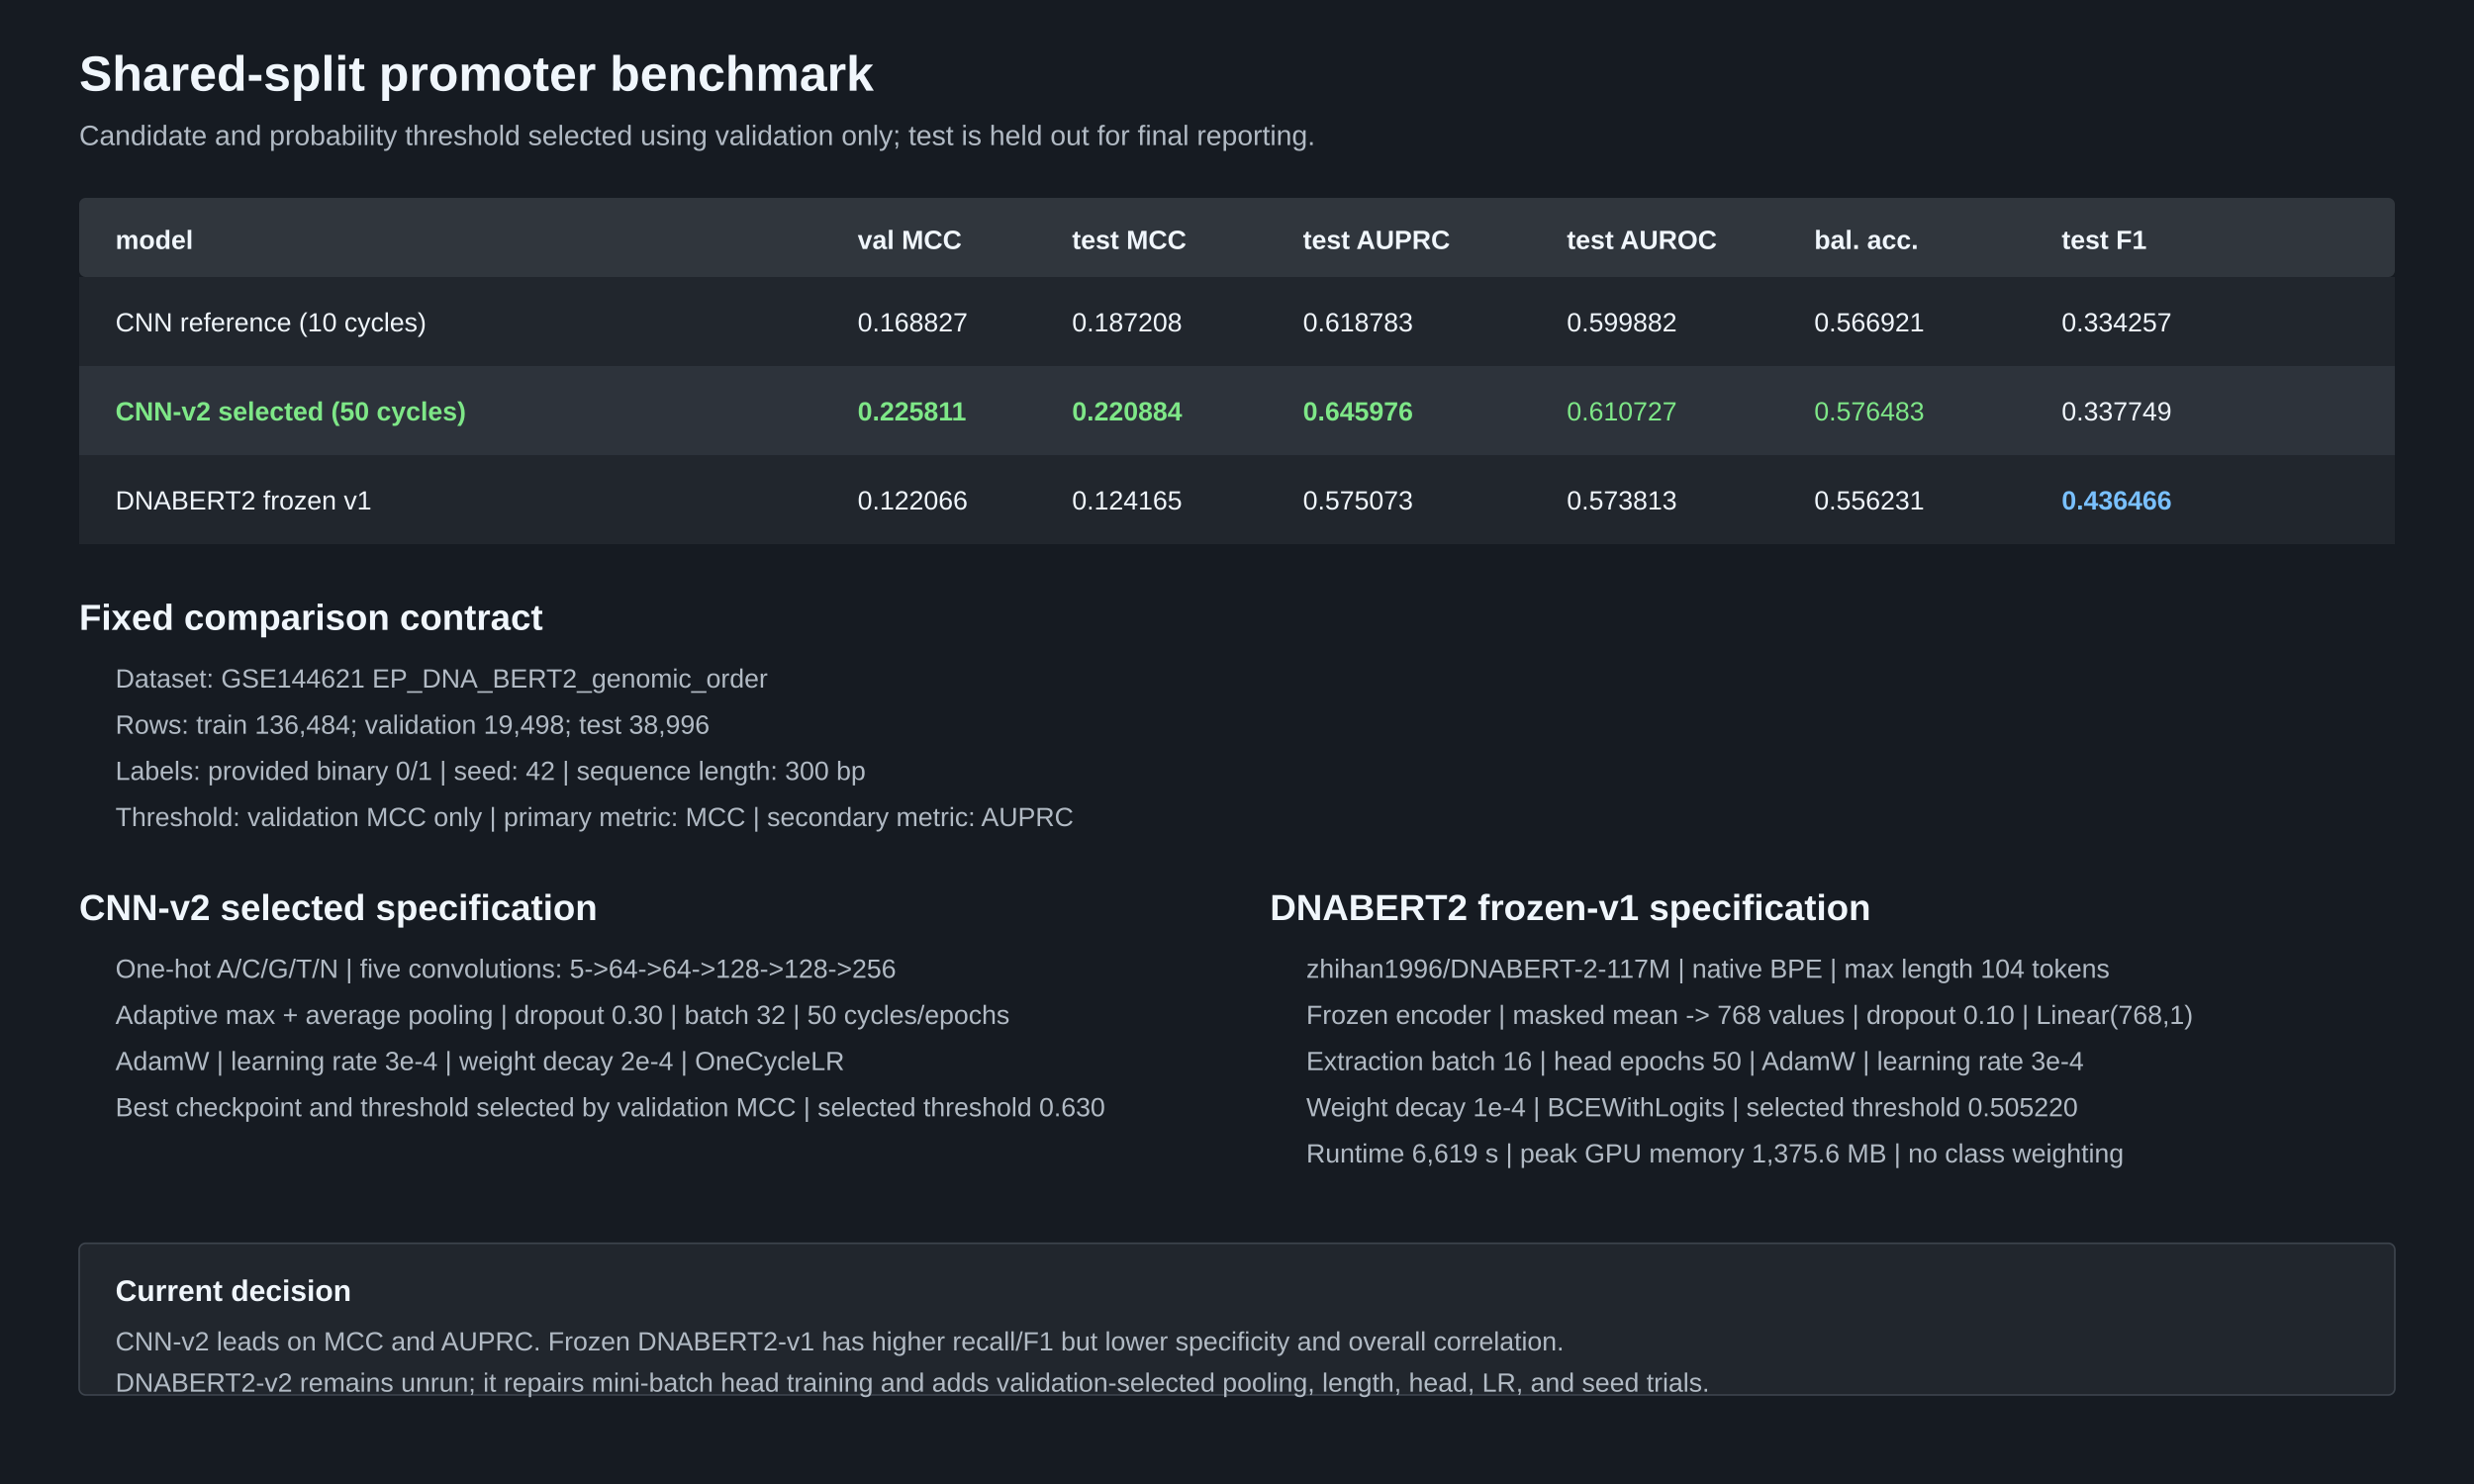
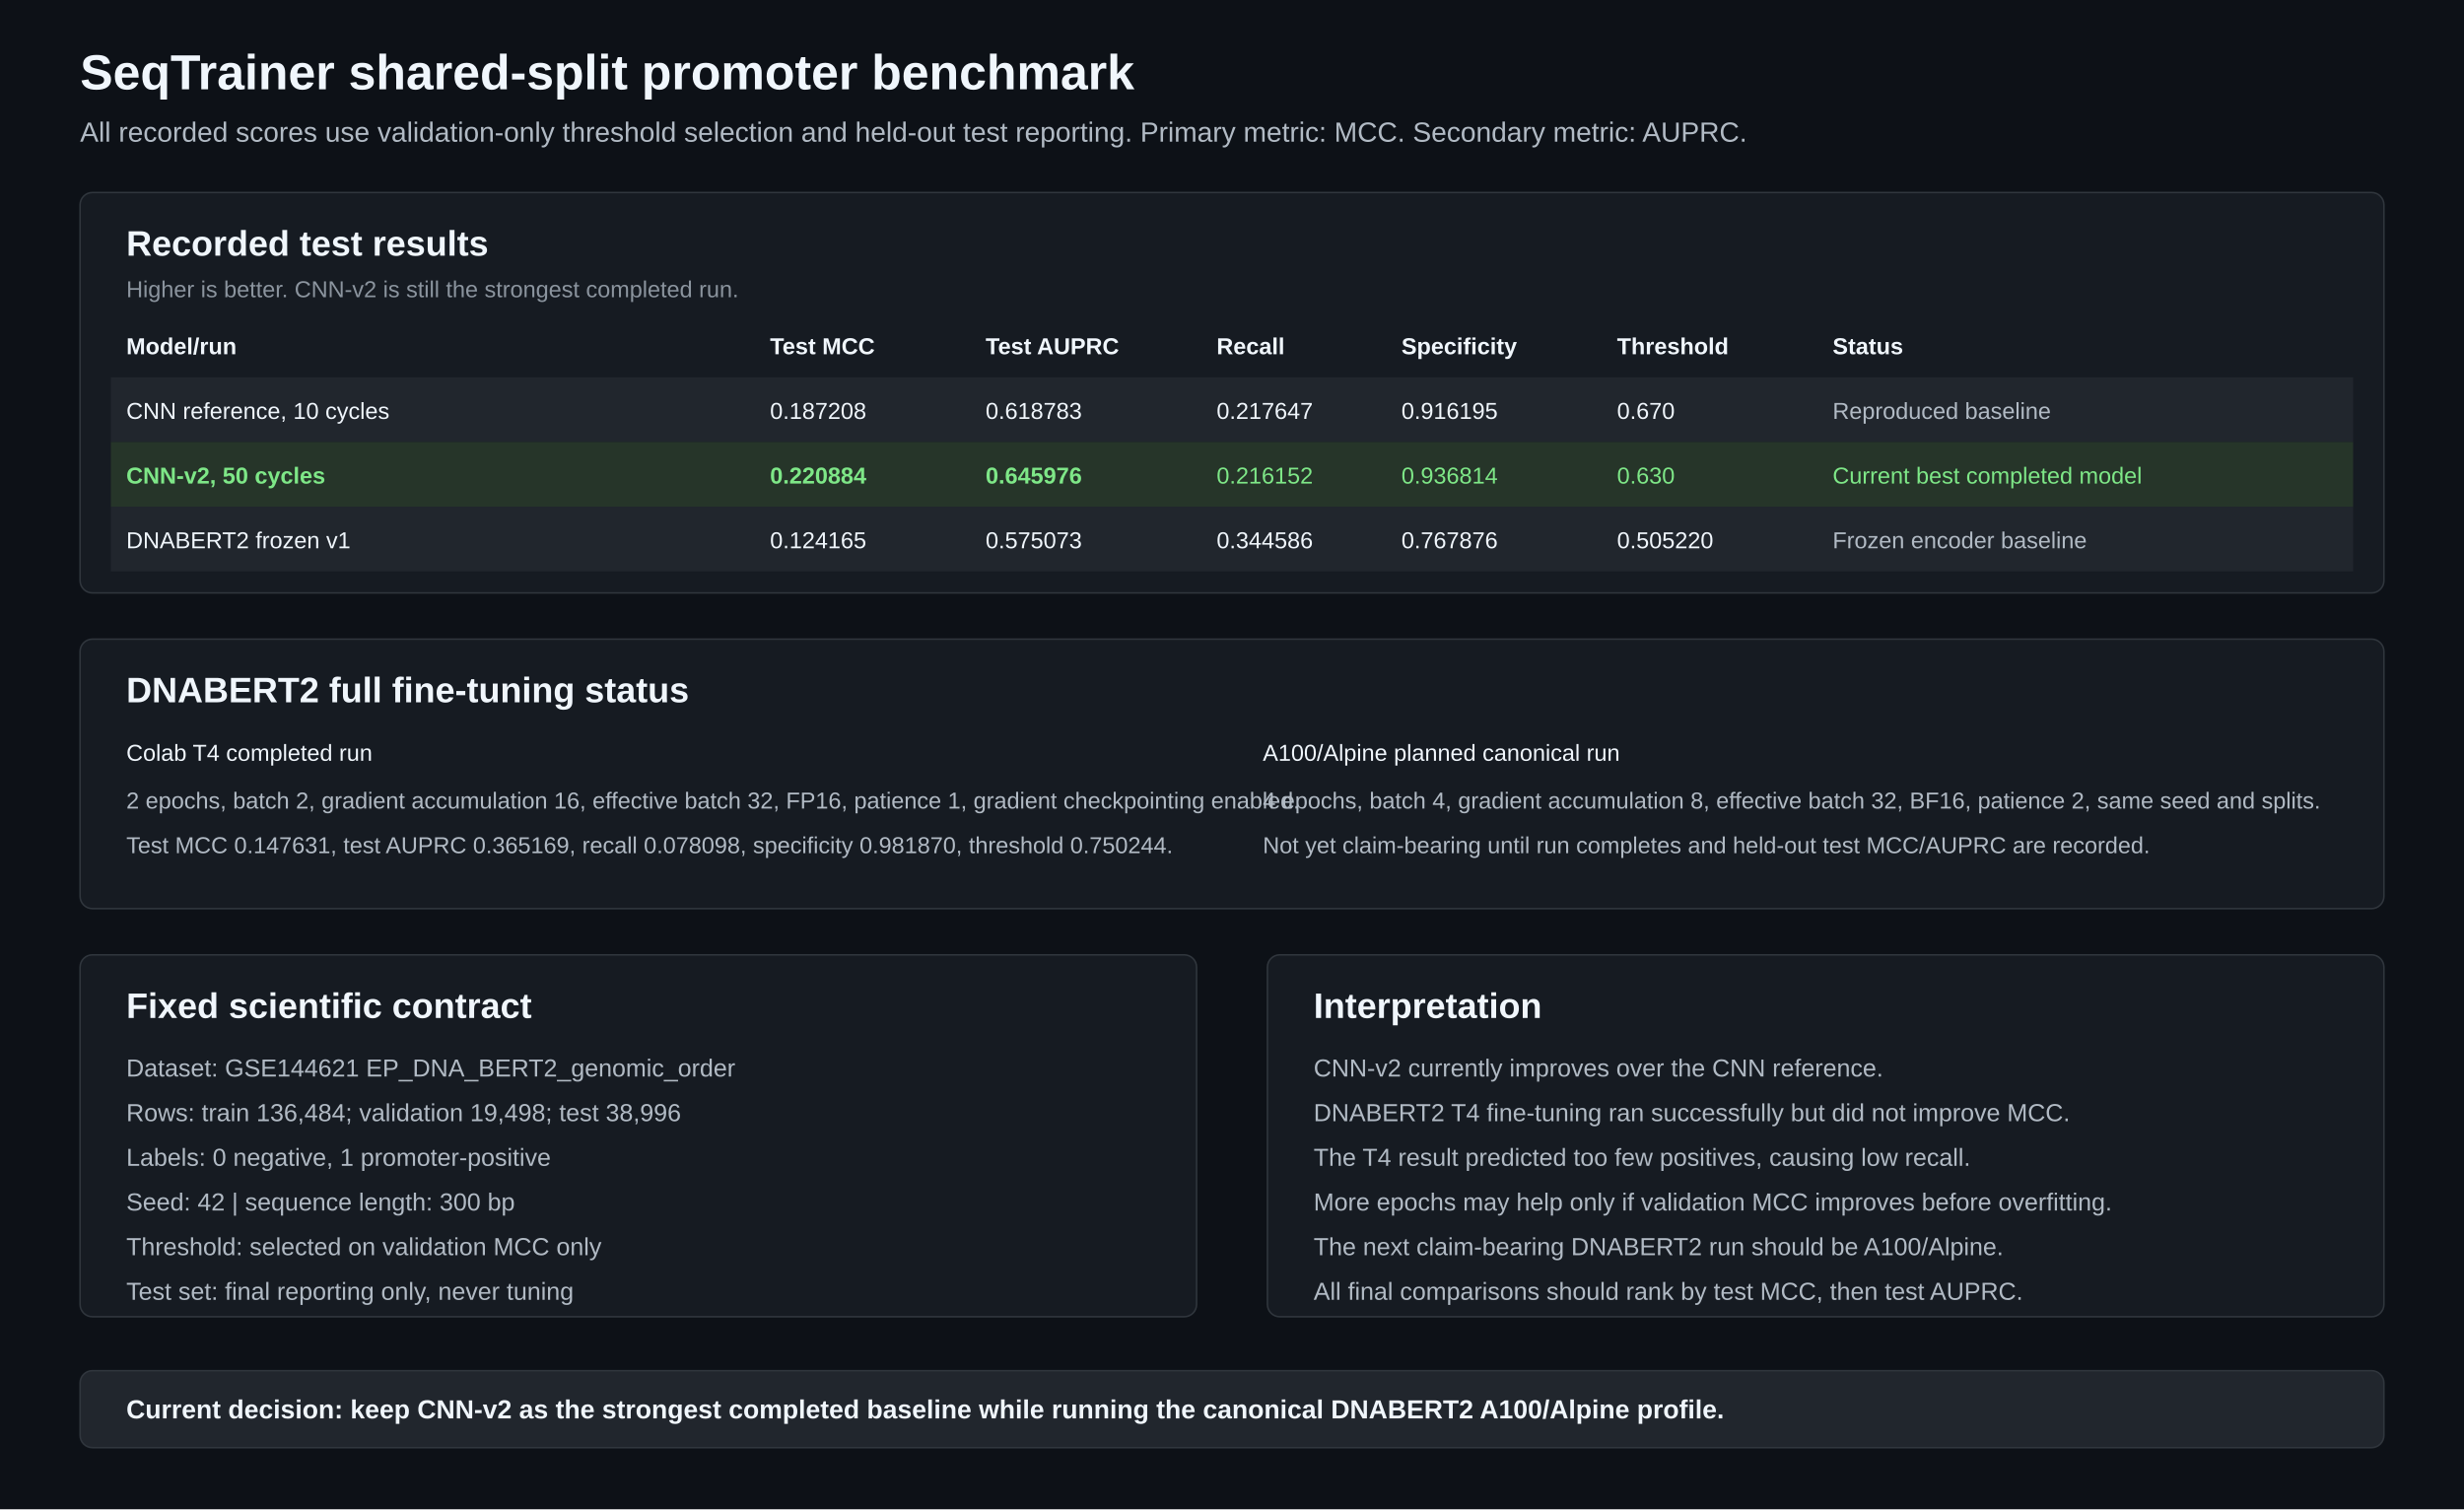
- <svg xmlns="http://www.w3.org/2000/svg" width="1500" height="900" viewBox="0 0 1500 900" role="img" aria-labelledby="title desc">
-   <rect width="1500" height="900" fill="#161b22" />
-   <g font-family="Arial, sans-serif">
-     <text x="48" y="55" fill="#f0f6fc" font-size="30" font-weight="700">Shared-split promoter benchmark</text>
-     <text x="48" y="88" fill="#b1bac4" font-size="17">Candidate and probability threshold selected using validation only; test is held out for final reporting.</text>
-     <rect x="48" y="120" width="1404" height="48" rx="4" fill="#30363d" />
-     <g fill="#f0f6fc" font-size="16" font-weight="700">
-       <text x="70" y="151">model</text>
-       <text x="520" y="151">val MCC</text>
-       <text x="650" y="151">test MCC</text>
-       <text x="790" y="151">test AUPRC</text>
-       <text x="950" y="151">test AUROC</text>
-       <text x="1100" y="151">bal. acc.</text>
-       <text x="1250" y="151">test F1</text>
+ <svg xmlns="http://www.w3.org/2000/svg" width="1600" height="980" viewBox="0 0 1600 980" role="img" aria-labelledby="title desc">
+   <rect width="1600" height="980" fill="#0d1117" />
+   <g font-family="Arial, Helvetica, sans-serif">
+     <text x="52" y="58" fill="#f0f6fc" font-size="32" font-weight="700">SeqTrainer shared-split promoter benchmark</text>
+     <text x="52" y="92" fill="#b1bac4" font-size="18">All recorded scores use validation-only threshold selection and held-out test reporting. Primary metric: MCC. Secondary metric: AUPRC.</text>
+     <rect x="52" y="125" width="1496" height="260" rx="8" fill="#161b22" stroke="#30363d" />
+     <text x="82" y="166" fill="#f0f6fc" font-size="23" font-weight="700">Recorded test results</text>
+     <text x="82" y="193" fill="#8b949e" font-size="15">Higher is better. CNN-v2 is still the strongest completed run.</text>
+     <g font-size="15" font-weight="700" fill="#f0f6fc">
+       <text x="82" y="230">Model/run</text>
+       <text x="500" y="230">Test MCC</text>
+       <text x="640" y="230">Test AUPRC</text>
+       <text x="790" y="230">Recall</text>
+       <text x="910" y="230">Specificity</text>
+       <text x="1050" y="230">Threshold</text>
+       <text x="1190" y="230">Status</text>
    </g>
-     <g font-size="16">
-       <rect x="48" y="168" width="1404" height="54" fill="#21262d" />
-       <text x="70" y="201" fill="#f0f6fc">CNN reference (10 cycles)</text>
-       <text x="520" y="201" fill="#f0f6fc">0.168827</text>
-       <text x="650" y="201" fill="#f0f6fc">0.187208</text>
-       <text x="790" y="201" fill="#f0f6fc">0.618783</text>
-       <text x="950" y="201" fill="#f0f6fc">0.599882</text>
-       <text x="1100" y="201" fill="#f0f6fc">0.566921</text>
-       <text x="1250" y="201" fill="#f0f6fc">0.334257</text>
-       <rect x="48" y="222" width="1404" height="54" fill="#2d333b" />
-       <text x="70" y="255" fill="#7ee787" font-weight="700">CNN-v2 selected (50 cycles)</text>
-       <text x="520" y="255" fill="#7ee787" font-weight="700">0.225811</text>
-       <text x="650" y="255" fill="#7ee787" font-weight="700">0.220884</text>
-       <text x="790" y="255" fill="#7ee787" font-weight="700">0.645976</text>
-       <text x="950" y="255" fill="#7ee787">0.610727</text>
-       <text x="1100" y="255" fill="#7ee787">0.576483</text>
-       <text x="1250" y="255" fill="#f0f6fc">0.337749</text>
-       <rect x="48" y="276" width="1404" height="54" fill="#21262d" />
-       <text x="70" y="309" fill="#f0f6fc">DNABERT2 frozen v1</text>
-       <text x="520" y="309" fill="#f0f6fc">0.122066</text>
-       <text x="650" y="309" fill="#f0f6fc">0.124165</text>
-       <text x="790" y="309" fill="#f0f6fc">0.575073</text>
-       <text x="950" y="309" fill="#f0f6fc">0.573813</text>
-       <text x="1100" y="309" fill="#f0f6fc">0.556231</text>
-       <text x="1250" y="309" fill="#79c0ff" font-weight="700">0.436466</text>
+     <g font-size="15">
+       <rect x="72" y="245" width="1456" height="42" fill="#21262d" />
+       <text x="82" y="272" fill="#f0f6fc">CNN reference, 10 cycles</text>
+       <text x="500" y="272" fill="#f0f6fc">0.187208</text>
+       <text x="640" y="272" fill="#f0f6fc">0.618783</text>
+       <text x="790" y="272" fill="#f0f6fc">0.217647</text>
+       <text x="910" y="272" fill="#f0f6fc">0.916195</text>
+       <text x="1050" y="272" fill="#f0f6fc">0.670</text>
+       <text x="1190" y="272" fill="#b1bac4">Reproduced baseline</text>
+       <rect x="72" y="287" width="1456" height="42" fill="#263529" />
+       <text x="82" y="314" fill="#7ee787" font-weight="700">CNN-v2, 50 cycles</text>
+       <text x="500" y="314" fill="#7ee787" font-weight="700">0.220884</text>
+       <text x="640" y="314" fill="#7ee787" font-weight="700">0.645976</text>
+       <text x="790" y="314" fill="#7ee787">0.216152</text>
+       <text x="910" y="314" fill="#7ee787">0.936814</text>
+       <text x="1050" y="314" fill="#7ee787">0.630</text>
+       <text x="1190" y="314" fill="#7ee787">Current best completed model</text>
+       <rect x="72" y="329" width="1456" height="42" fill="#21262d" />
+       <text x="82" y="356" fill="#f0f6fc">DNABERT2 frozen v1</text>
+       <text x="500" y="356" fill="#f0f6fc">0.124165</text>
+       <text x="640" y="356" fill="#f0f6fc">0.575073</text>
+       <text x="790" y="356" fill="#f0f6fc">0.344586</text>
+       <text x="910" y="356" fill="#f0f6fc">0.767876</text>
+       <text x="1050" y="356" fill="#f0f6fc">0.505220</text>
+       <text x="1190" y="356" fill="#b1bac4">Frozen encoder baseline</text>
    </g>
-     <text x="48" y="382" fill="#f0f6fc" font-size="22" font-weight="700">Fixed comparison contract</text>
+     <rect x="52" y="415" width="1496" height="175" rx="8" fill="#161b22" stroke="#30363d" />
+     <text x="82" y="456" fill="#f0f6fc" font-size="23" font-weight="700">DNABERT2 full fine-tuning status</text>
+     <g font-size="15" fill="#f0f6fc">
+       <text x="82" y="494">Colab T4 completed run</text>
+       <text x="82" y="525" fill="#b1bac4">2 epochs, batch 2, gradient accumulation 16, effective batch 32, FP16, patience 1, gradient checkpointing enabled.</text>
+       <text x="82" y="554" fill="#b1bac4">Test MCC 0.147631, test AUPRC 0.365169, recall 0.078098, specificity 0.981870, threshold 0.750244.</text>
+       <text x="820" y="494">A100/Alpine planned canonical run</text>
+       <text x="820" y="525" fill="#b1bac4">4 epochs, batch 4, gradient accumulation 8, effective batch 32, BF16, patience 2, same seed and splits.</text>
+       <text x="820" y="554" fill="#b1bac4">Not yet claim-bearing until run completes and held-out test MCC/AUPRC are recorded.</text>
+     </g>
+     <rect x="52" y="620" width="725" height="235" rx="8" fill="#161b22" stroke="#30363d" />
+     <text x="82" y="661" fill="#f0f6fc" font-size="23" font-weight="700">Fixed scientific contract</text>
    <g fill="#b1bac4" font-size="16">
-       <text x="70" y="417">Dataset: GSE144621 EP_DNA_BERT2_genomic_order</text>
-       <text x="70" y="445">Rows: train 136,484; validation 19,498; test 38,996</text>
-       <text x="70" y="473">Labels: provided binary 0/1 | seed: 42 | sequence length: 300 bp</text>
-       <text x="70" y="501">Threshold: validation MCC only | primary metric: MCC | secondary metric: AUPRC</text>
+       <text x="82" y="699">Dataset: GSE144621 EP_DNA_BERT2_genomic_order</text>
+       <text x="82" y="728">Rows: train 136,484; validation 19,498; test 38,996</text>
+       <text x="82" y="757">Labels: 0 negative, 1 promoter-positive</text>
+       <text x="82" y="786">Seed: 42 | sequence length: 300 bp</text>
+       <text x="82" y="815">Threshold: selected on validation MCC only</text>
+       <text x="82" y="844">Test set: final reporting only, never tuning</text>
    </g>
-     <text x="48" y="558" fill="#f0f6fc" font-size="22" font-weight="700">CNN-v2 selected specification</text>
+     <rect x="823" y="620" width="725" height="235" rx="8" fill="#161b22" stroke="#30363d" />
+     <text x="853" y="661" fill="#f0f6fc" font-size="23" font-weight="700">Interpretation</text>
    <g fill="#b1bac4" font-size="16">
-       <text x="70" y="593">One-hot A/C/G/T/N | five convolutions: 5-&gt;64-&gt;64-&gt;128-&gt;128-&gt;256</text>
-       <text x="70" y="621">Adaptive max + average pooling | dropout 0.30 | batch 32 | 50 cycles/epochs</text>
-       <text x="70" y="649">AdamW | learning rate 3e-4 | weight decay 2e-4 | OneCycleLR</text>
-       <text x="70" y="677">Best checkpoint and threshold selected by validation MCC | selected threshold 0.630</text>
+       <text x="853" y="699">CNN-v2 currently improves over the CNN reference.</text>
+       <text x="853" y="728">DNABERT2 T4 fine-tuning ran successfully but did not improve MCC.</text>
+       <text x="853" y="757">The T4 result predicted too few positives, causing low recall.</text>
+       <text x="853" y="786">More epochs may help only if validation MCC improves before overfitting.</text>
+       <text x="853" y="815">The next claim-bearing DNABERT2 run should be A100/Alpine.</text>
+       <text x="853" y="844">All final comparisons should rank by test MCC, then test AUPRC.</text>
    </g>
-     <text x="770" y="558" fill="#f0f6fc" font-size="22" font-weight="700">DNABERT2 frozen-v1 specification</text>
-     <g fill="#b1bac4" font-size="16">
-       <text x="792" y="593">zhihan1996/DNABERT-2-117M | native BPE | max length 104 tokens</text>
-       <text x="792" y="621">Frozen encoder | masked mean -&gt; 768 values | dropout 0.10 | Linear(768,1)</text>
-       <text x="792" y="649">Extraction batch 16 | head epochs 50 | AdamW | learning rate 3e-4</text>
-       <text x="792" y="677">Weight decay 1e-4 | BCEWithLogits | selected threshold 0.505220</text>
-       <text x="792" y="705">Runtime 6,619 s | peak GPU memory 1,375.6 MB | no class weighting</text>
-     </g>
-     <rect x="48" y="754" width="1404" height="92" rx="4" fill="#21262d" stroke="#3d444d" />
-     <text x="70" y="789" fill="#f0f6fc" font-size="18" font-weight="700">Current decision</text>
-     <text x="70" y="819" fill="#b1bac4" font-size="16">CNN-v2 leads on MCC and AUPRC. Frozen DNABERT2-v1 has higher recall/F1 but lower specificity and overall correlation.</text>
-     <text x="70" y="844" fill="#b1bac4" font-size="16">DNABERT2-v2 remains unrun; it repairs mini-batch head training and adds validation-selected pooling, length, head, LR, and seed trials.</text>
+     <rect x="52" y="890" width="1496" height="50" rx="8" fill="#21262d" stroke="#30363d" />
+     <text x="82" y="921" fill="#f0f6fc" font-size="17" font-weight="700">Current decision: keep CNN-v2 as the strongest completed baseline while running the canonical DNABERT2 A100/Alpine profile.</text>
  </g>
</svg>
